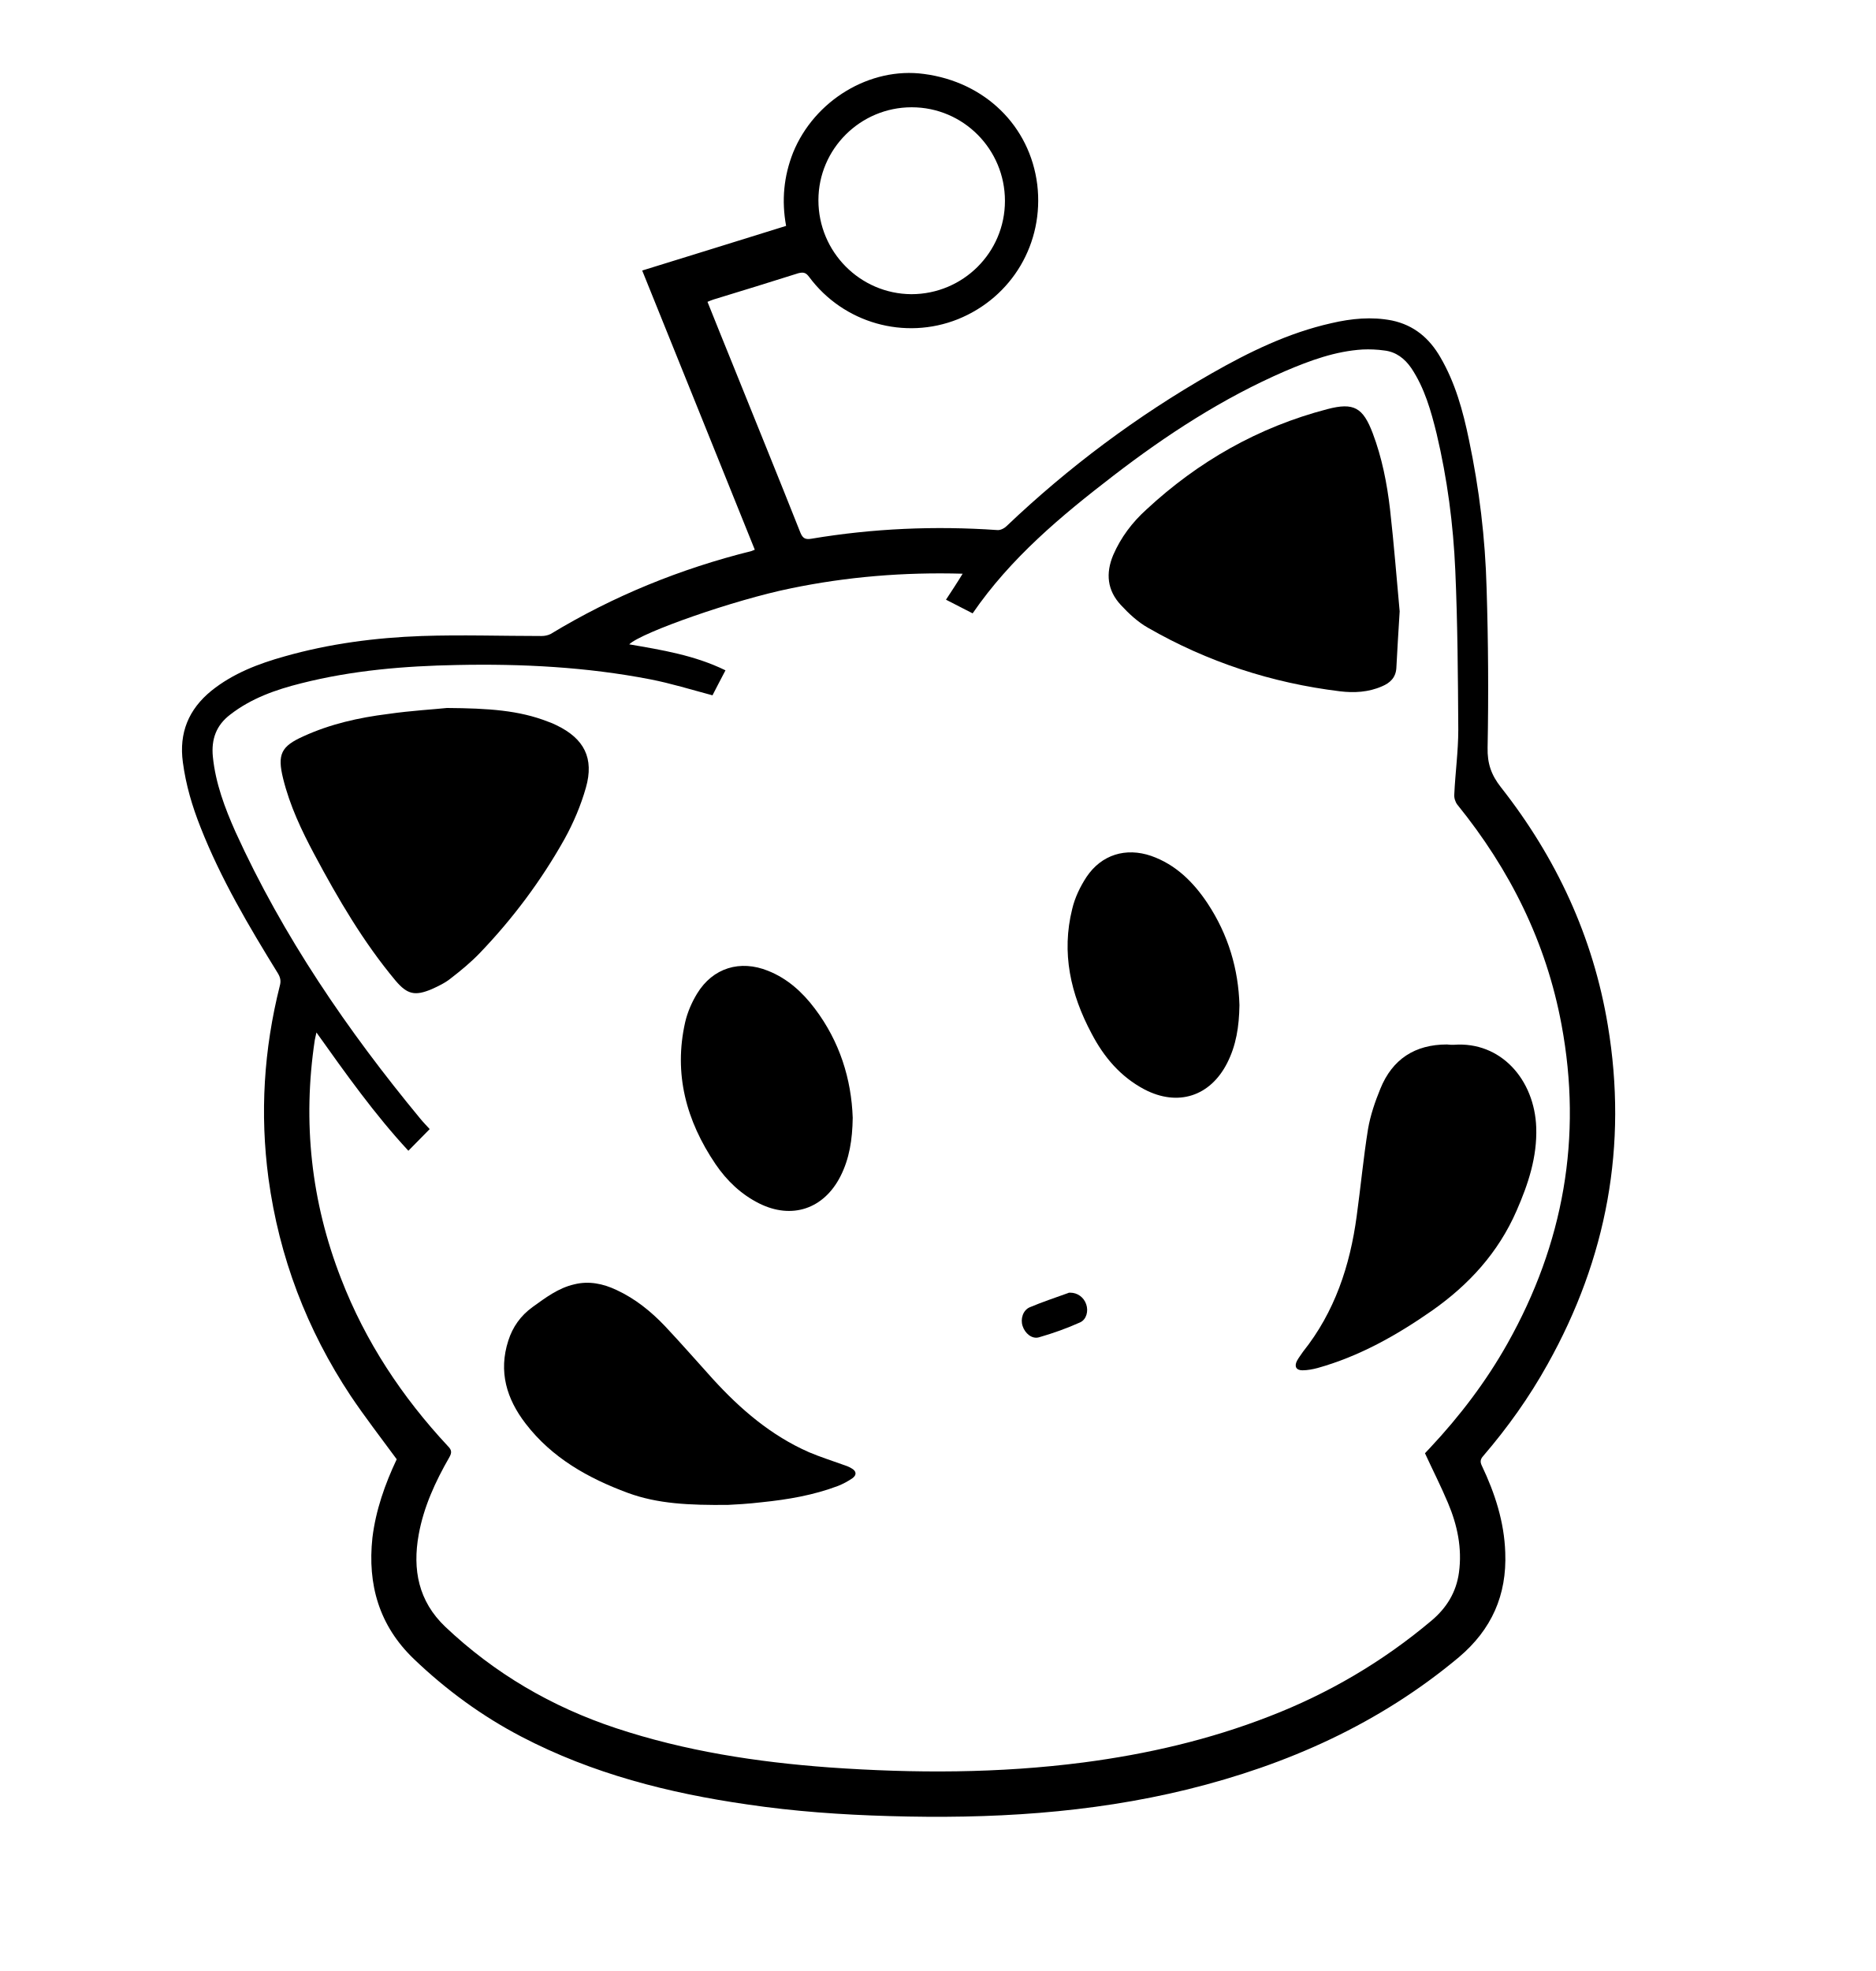
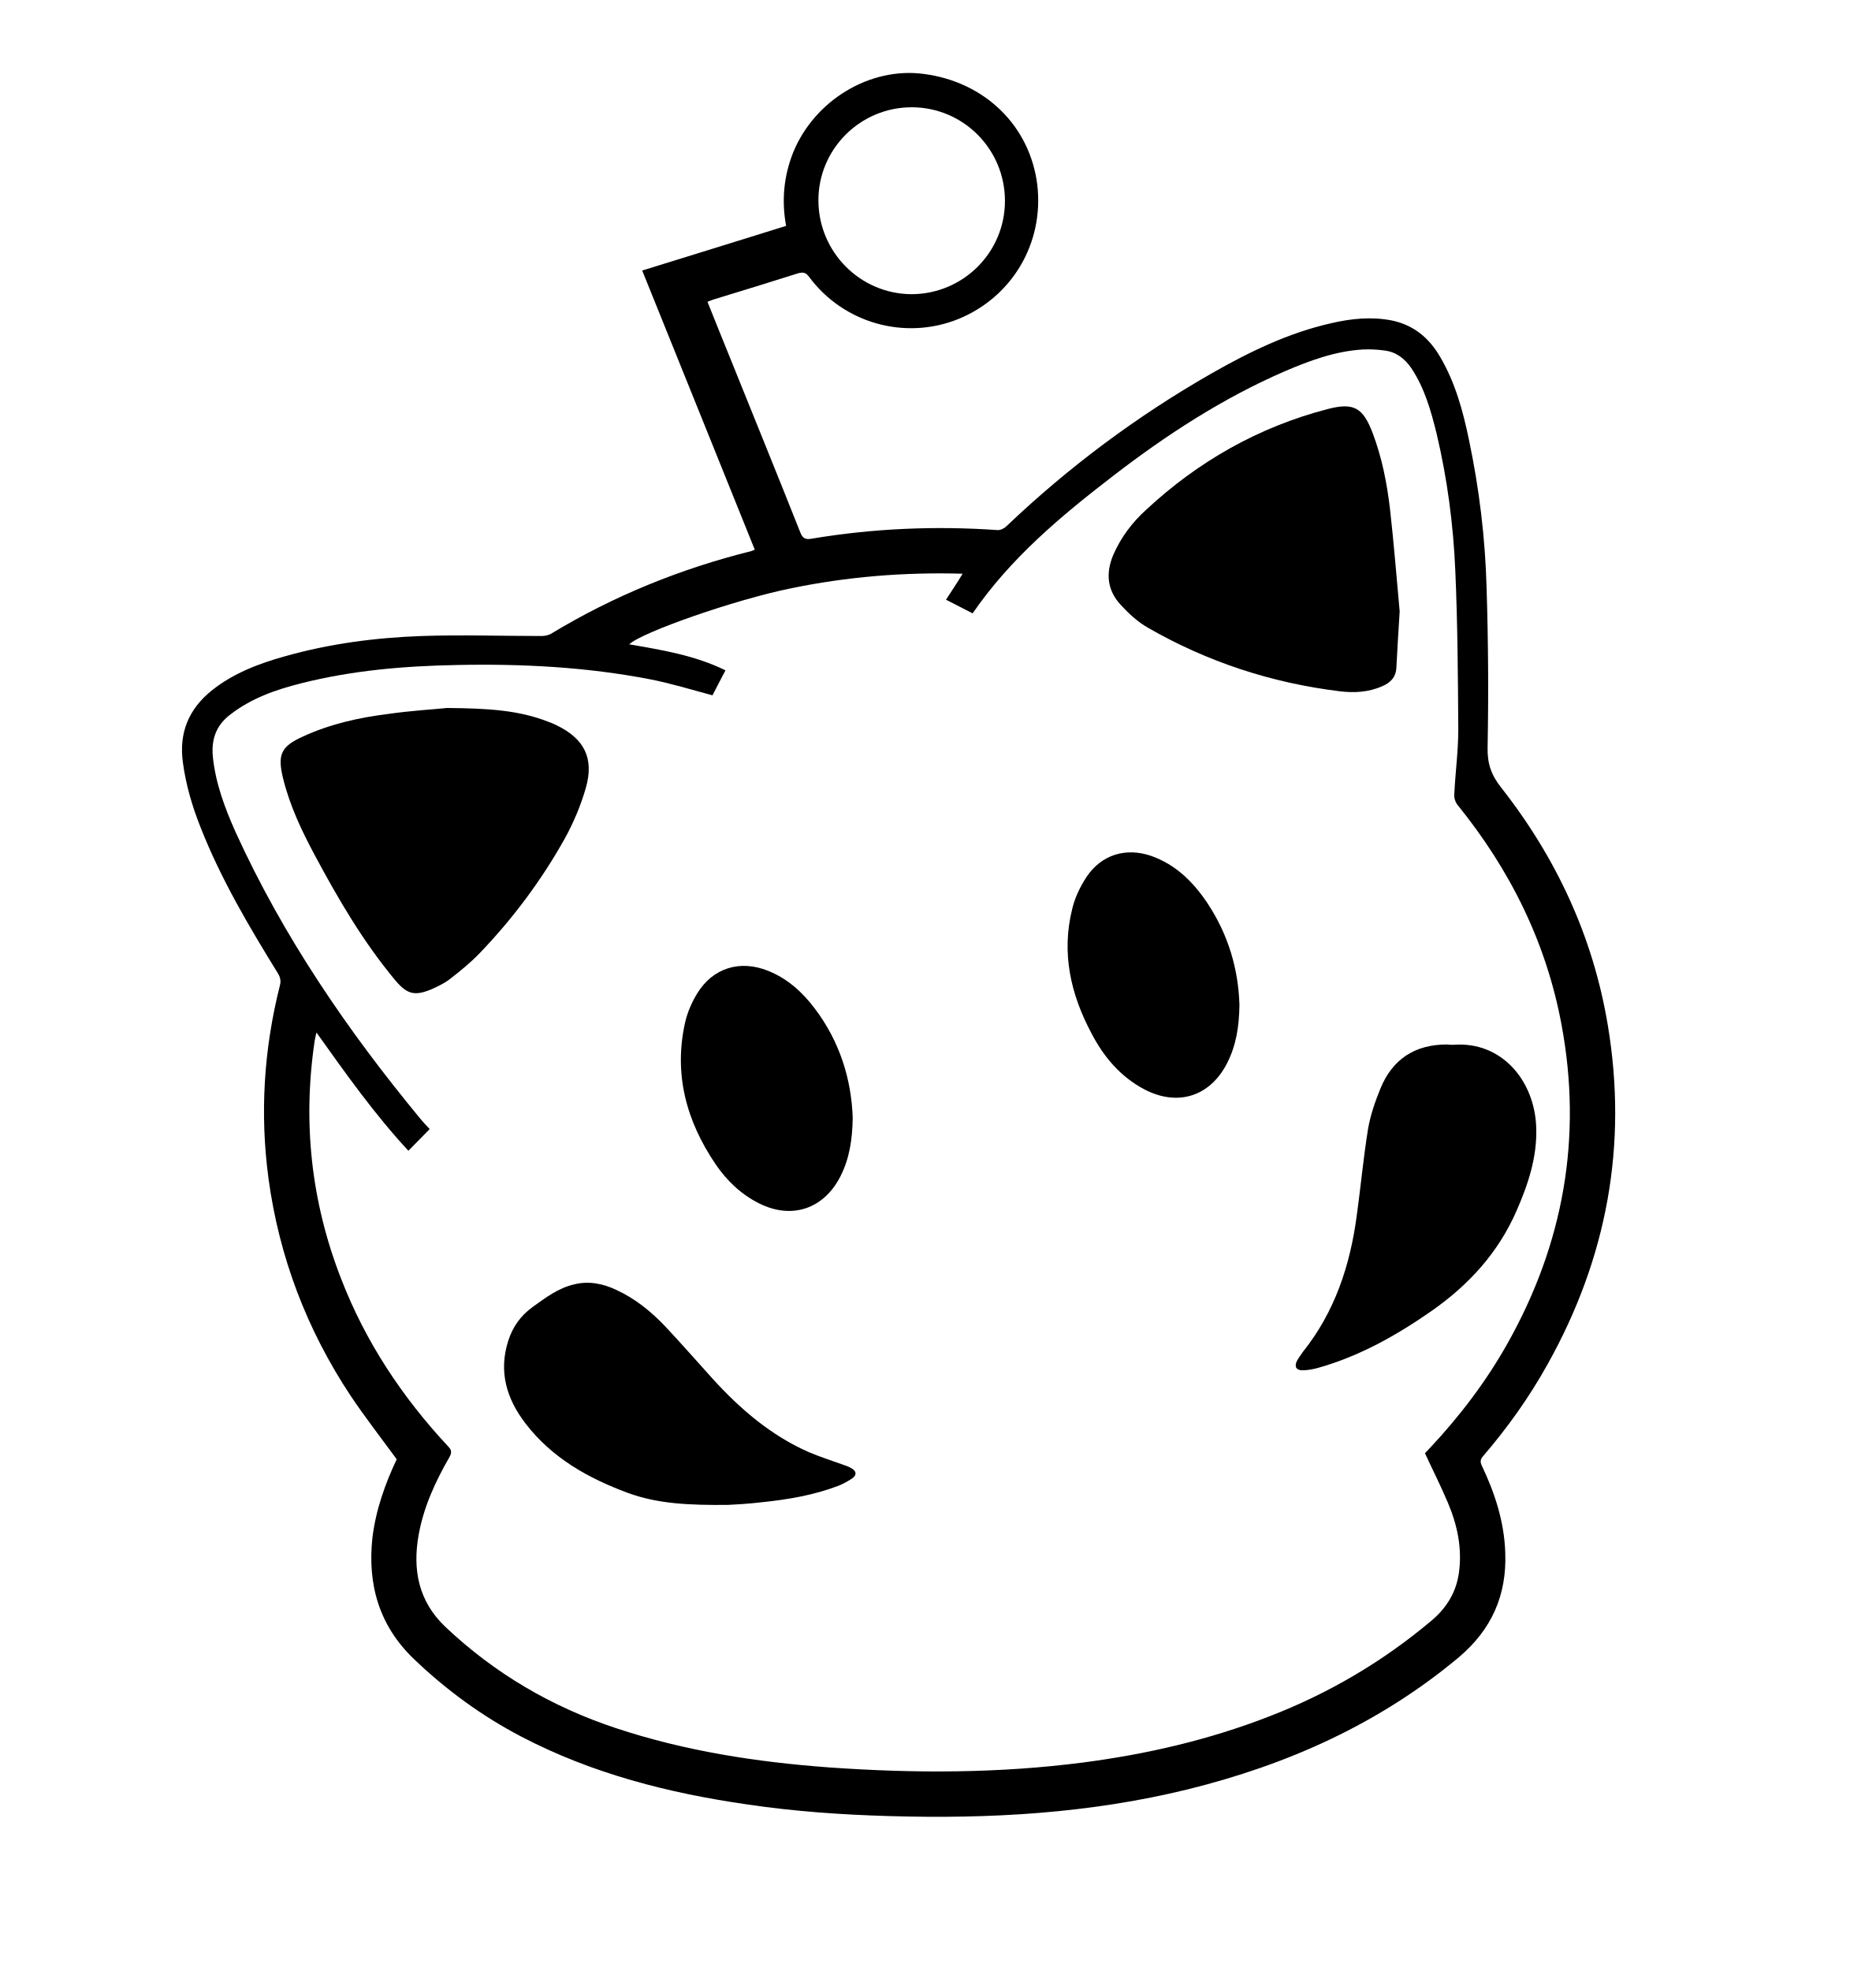
<svg xmlns="http://www.w3.org/2000/svg" version="1.1" x="0px" y="0px" viewBox="0 0 563 591.6" enable-background="new 0 0 563 591.6" xml:space="preserve">
  <g id="Layer_2" display="none">
    <rect x="-58.2" y="-78.3" display="inline" fill="#4D4D4D" width="719.4" height="767.3" />
  </g>
  <g id="Layer_1">
    <g>
      <path d="M119.1,438c-4.7-6.4-9.5-12.6-13.8-19c-13.2-19.9-21.5-41.7-24.7-65.3C78,334.2,79.2,315,84,295.9    c0.4-1.4,0.2-2.5-0.6-3.8c-8.7-14.1-17.1-28.3-23.2-43.8c-2.5-6.3-4.4-12.7-5.3-19.5c-1.2-8.8,1.7-15.9,8.6-21.5    c6.5-5.2,14.1-8.1,22-10.3c13.4-3.8,27.2-5.6,41.1-6.1c12-0.4,24,0,36,0c0.9,0,1.9-0.2,2.7-0.6c18.8-11.4,39-19.6,60.3-24.9    c0.3-0.1,0.5-0.2,1-0.4c-11.2-27.9-22.5-55.7-33.8-83.8c14.5-4.5,28.8-8.9,43.2-13.4c-1.4-7.6-0.7-14.9,2.1-22    c6.4-15.7,23.1-25.8,39.3-23.6c18.3,2.4,31.8,15.6,34,33.2c2.1,17.5-7.5,33.8-23.8,40.4c-16,6.4-34.4,1.2-44.7-12.7    c-0.9-1.2-1.6-1.5-3.2-1.1c-8.5,2.7-17,5.3-25.5,7.9c-0.6,0.2-1.1,0.4-1.8,0.7c2.5,6.3,5,12.4,7.5,18.6    c6.8,16.9,13.7,33.8,20.4,50.7c0.7,1.7,1.5,2.1,3.3,1.8c18.5-3.1,37.1-3.9,55.8-2.6c0.9,0.1,2.1-0.5,2.8-1.2    c18.6-17.7,39.1-33,61.5-45.8c11.4-6.5,23.1-12.2,36-15.1c6-1.4,12.1-2,18.2-0.8c6.6,1.4,11.2,5.3,14.5,11    c4.5,7.7,6.8,16.1,8.6,24.8c3.1,14.7,4.9,29.6,5.3,44.6c0.5,15.9,0.6,31.9,0.3,47.8c-0.1,4.8,1.1,8.2,4,11.9    c16.6,21.1,27.7,44.9,32.1,71.5c6,36-0.3,69.9-18.1,101.7c-5.5,9.9-12,19-19.3,27.5c-0.9,1-1,1.8-0.4,3c3.9,8.2,6.7,16.8,7,26    c0.5,12.8-4.1,23.1-13.9,31.4c-23.9,20-51.5,32.3-81.5,39.7c-29.4,7.2-59.3,8.9-89.5,8c-14.3-0.4-28.6-1.4-42.7-3.5    c-23.6-3.4-46.4-9.2-67.7-20.3c-11.9-6.2-22.7-14.1-32.4-23.4c-10.4-10-13.9-22.3-12.4-36.3C112.8,453.3,115.6,445.4,119.1,438z     M95,309.9c-0.2,1-0.4,1.7-0.5,2.3c-3.7,24.6-1.1,48.5,7.9,71.6c7.3,18.9,18.3,35.5,32.1,50.3c1.1,1.1,1.2,1.9,0.4,3.3    c-4.2,7.3-7.7,14.9-9.2,23.2c-1.9,10.5-0.1,20,8,27.7c14.8,14,31.9,24,51.2,30.4c20.8,6.9,42.3,10.2,64.1,11.8    c25.5,1.8,50.9,1.8,76.3-1.5c19.1-2.5,37.7-6.8,55.7-13.8c17.9-6.9,34.2-16.5,48.8-28.8c4.5-3.8,7.4-8.5,8.2-14.4    c1-7.3-0.5-14.3-3.3-20.9c-2.1-5-4.6-9.9-6.9-14.9c0.4-0.4,0.9-1,1.5-1.6c9-9.6,16.9-20,23.3-31.4c16.8-29.9,22.5-61.8,16.2-95.6    c-4.6-24.8-15.5-46.6-31.3-66.1c-0.6-0.8-1-2-0.9-3.1c0.3-6.5,1.2-12.9,1.2-19.4c-0.1-15.9-0.2-31.9-0.9-47.8    c-0.6-13.8-2.4-27.5-5.6-41c-1.7-6.9-3.6-13.7-7.6-19.7c-2-2.9-4.6-4.9-8.1-5.3c-2.1-0.3-4.4-0.4-6.5-0.3    c-8.2,0.5-15.8,3.3-23.3,6.5c-18.7,8.1-35.6,19.1-51.7,31.5c-15.6,12-30.7,24.6-42.1,41.2c-2.6-1.3-5.2-2.7-8-4.1    c1.7-2.6,3.3-5,5-7.8c-17.6-0.5-34.7,0.9-51.6,4.4c-16.8,3.4-44.8,13.2-48.5,16.8c9.9,1.7,19.7,3.3,28.9,7.8    c-1.5,2.8-2.8,5.4-3.9,7.5c-6.4-1.7-12.5-3.6-18.7-4.8c-19.1-3.7-38.5-4.7-58-4.3c-15.8,0.3-31.4,1.6-46.8,5.5    c-7.6,1.9-15,4.5-21.3,9.4c-4.2,3.2-5.7,7.4-5.2,12.6c0.8,8,3.6,15.4,6.8,22.6c14.3,31.4,33.6,59.6,55.5,86.1    c0.9,1.1,1.9,2.1,2.8,3.1c-2.2,2.2-4.2,4.3-6.4,6.5C112.5,334.5,103.9,322.4,95,309.9z M301.7,60.3c0-15.5-12.5-28.1-28-28.1    c-15.4,0-28,12.5-28,27.9c0,15.5,12.5,28.1,27.9,28.2C289.1,88.3,301.7,75.8,301.7,60.3z" />
      <path d="M420.2,183.5c-0.4,6.2-0.7,11.6-1,17.1c-0.2,2.8-1.9,4.4-4.3,5.4c-4.1,1.8-8.4,2-12.6,1.5c-20.5-2.5-39.8-8.8-57.7-19.1    c-3-1.7-5.7-4.2-8.1-6.8c-4.1-4.4-4.6-9.5-2.3-15c2.3-5.3,5.7-9.8,9.9-13.6c15.6-14.5,33.7-24.8,54.4-30.2    c8-2.1,10.7-0.4,13.6,7.2c2.8,7.4,4.3,15.1,5.2,22.8C418.5,163.4,419.3,173.8,420.2,183.5z" />
      <path d="M134.2,212.5c12.5,0.1,21.6,0.7,30.3,4.1c0.9,0.3,1.8,0.7,2.6,1.1c8.3,4,11.3,9.9,8.8,18.7c-1.5,5.3-3.7,10.5-6.4,15.4    c-7,12.5-15.6,24-25.5,34.3c-2.6,2.7-5.6,5.2-8.6,7.5c-1.7,1.4-3.8,2.4-5.8,3.3c-5,2.1-7.3,1.6-10.8-2.5    c-9.7-11.6-17.3-24.6-24.4-37.9c-3.9-7.3-7.4-14.7-9.4-22.8c-1.8-7.3-0.6-9.7,6.1-12.7c8.1-3.7,16.6-5.6,25.4-6.7    C123.4,213.3,130.5,212.9,134.2,212.5z" />
      <path d="M436.4,313.6c14.2-1.1,24.3,10.5,24.8,24.8c0.3,8.9-2.4,17-5.9,25c-5.5,12.6-14.3,22.2-25.4,30    c-10.6,7.4-21.8,13.7-34.3,17.2c-1.5,0.4-3.1,0.7-4.6,0.7c-1.9,0-2.5-1.2-1.6-2.9c0.5-0.9,1.2-1.8,1.8-2.7    c9.5-11.9,14.1-25.8,16.1-40.7c1.2-8.7,2-17.4,3.4-26.1c0.7-4.1,2.1-8.2,3.7-12.1c3.6-8.9,10.4-13.3,20-13.3    C435.1,313.6,435.8,313.6,436.4,313.6z" />
      <path d="M218.5,451.7c-11.6,0.1-21-0.3-30-3.6c-11.9-4.4-22.8-10.5-30.7-20.8c-5.7-7.4-8.2-15.6-5.2-24.9    c1.3-4.1,3.7-7.5,7.3-10.1c3.9-2.8,7.7-5.7,12.5-6.8c4.4-1.1,8.7-0.2,12.7,1.7c5.6,2.6,10.3,6.4,14.5,10.8    c4.9,5.2,9.6,10.6,14.4,15.9c8.3,9.1,17.5,17,28.9,22c3.3,1.4,6.8,2.5,10.1,3.7c0.9,0.3,1.8,0.6,2.6,1.1c1.5,0.8,1.7,2,0.3,3    c-1.3,0.9-2.8,1.7-4.3,2.3c-7.4,2.8-15.1,4.1-22.9,4.9C224.6,451.4,220.5,451.6,218.5,451.7z" />
      <path d="M256,335.5c-0.1,6.6-1,12.3-3.7,17.6c-5,9.8-14.6,13-24.4,8.1c-5.4-2.7-9.7-6.8-13.1-11.8c-8.8-13-12.6-27.1-9.1-42.6    c0.7-3,2-6,3.6-8.6c4.7-7.7,12.9-10.2,21.3-6.8c5.8,2.3,10.3,6.4,14,11.3C252.1,312.6,255.6,323.9,256,335.5z" />
      <path d="M372.1,301.7c-0.1,6.5-1,12.1-3.7,17.4c-5.1,10-14.8,13.1-24.8,7.9c-7.2-3.8-12.2-9.7-15.9-16.8    c-6.3-11.8-9.1-24.2-5.8-37.4c0.8-3.4,2.4-6.7,4.3-9.6c4.5-6.7,11.8-8.9,19.4-6.3c7.4,2.6,12.7,7.9,16.9,14.2    C368.8,280.6,371.8,291,372.1,301.7z" />
-       <path d="M321.3,388c2.2,0,4.1,1.4,4.8,3.5c0.7,2,0.1,4.5-1.8,5.4c-4,1.8-8.2,3.3-12.4,4.5c-2.1,0.6-4.2-1.2-4.9-3.4    c-0.7-2.1,0.1-4.7,2.1-5.6c3.8-1.6,7.7-2.9,11.6-4.3C320.8,388,321,388,321.3,388z" />
    </g>
  </g>
</svg>
